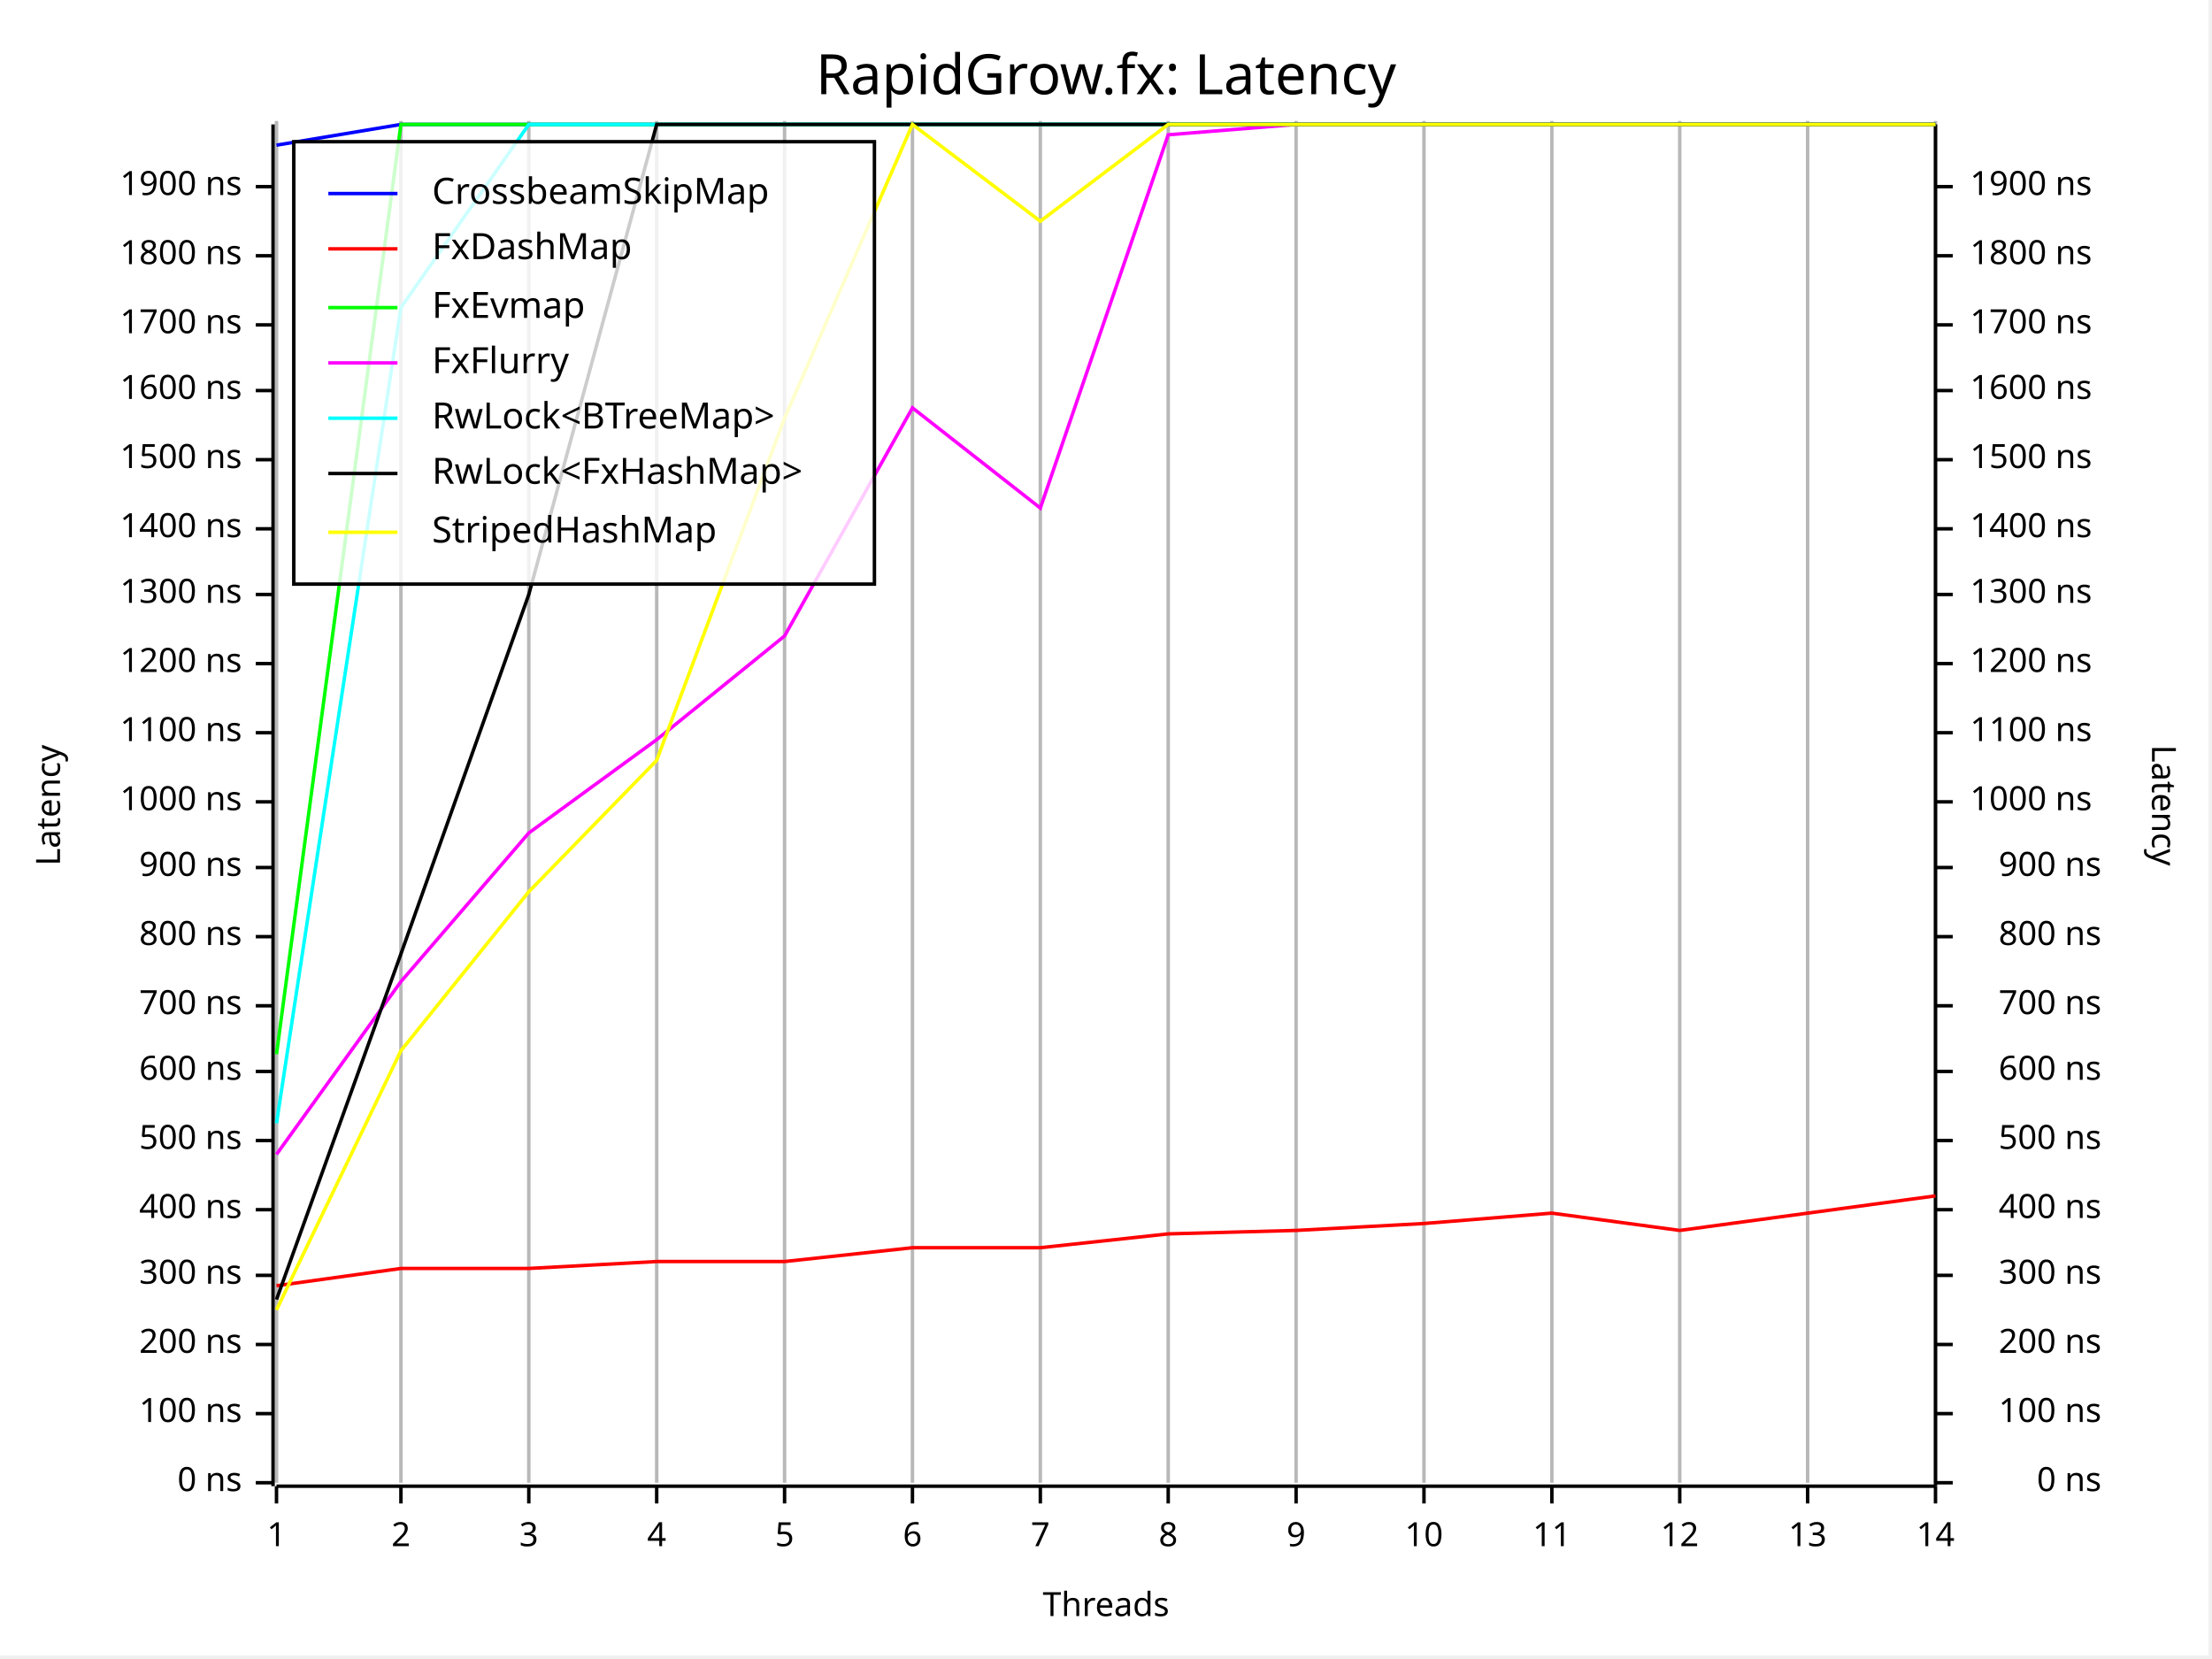
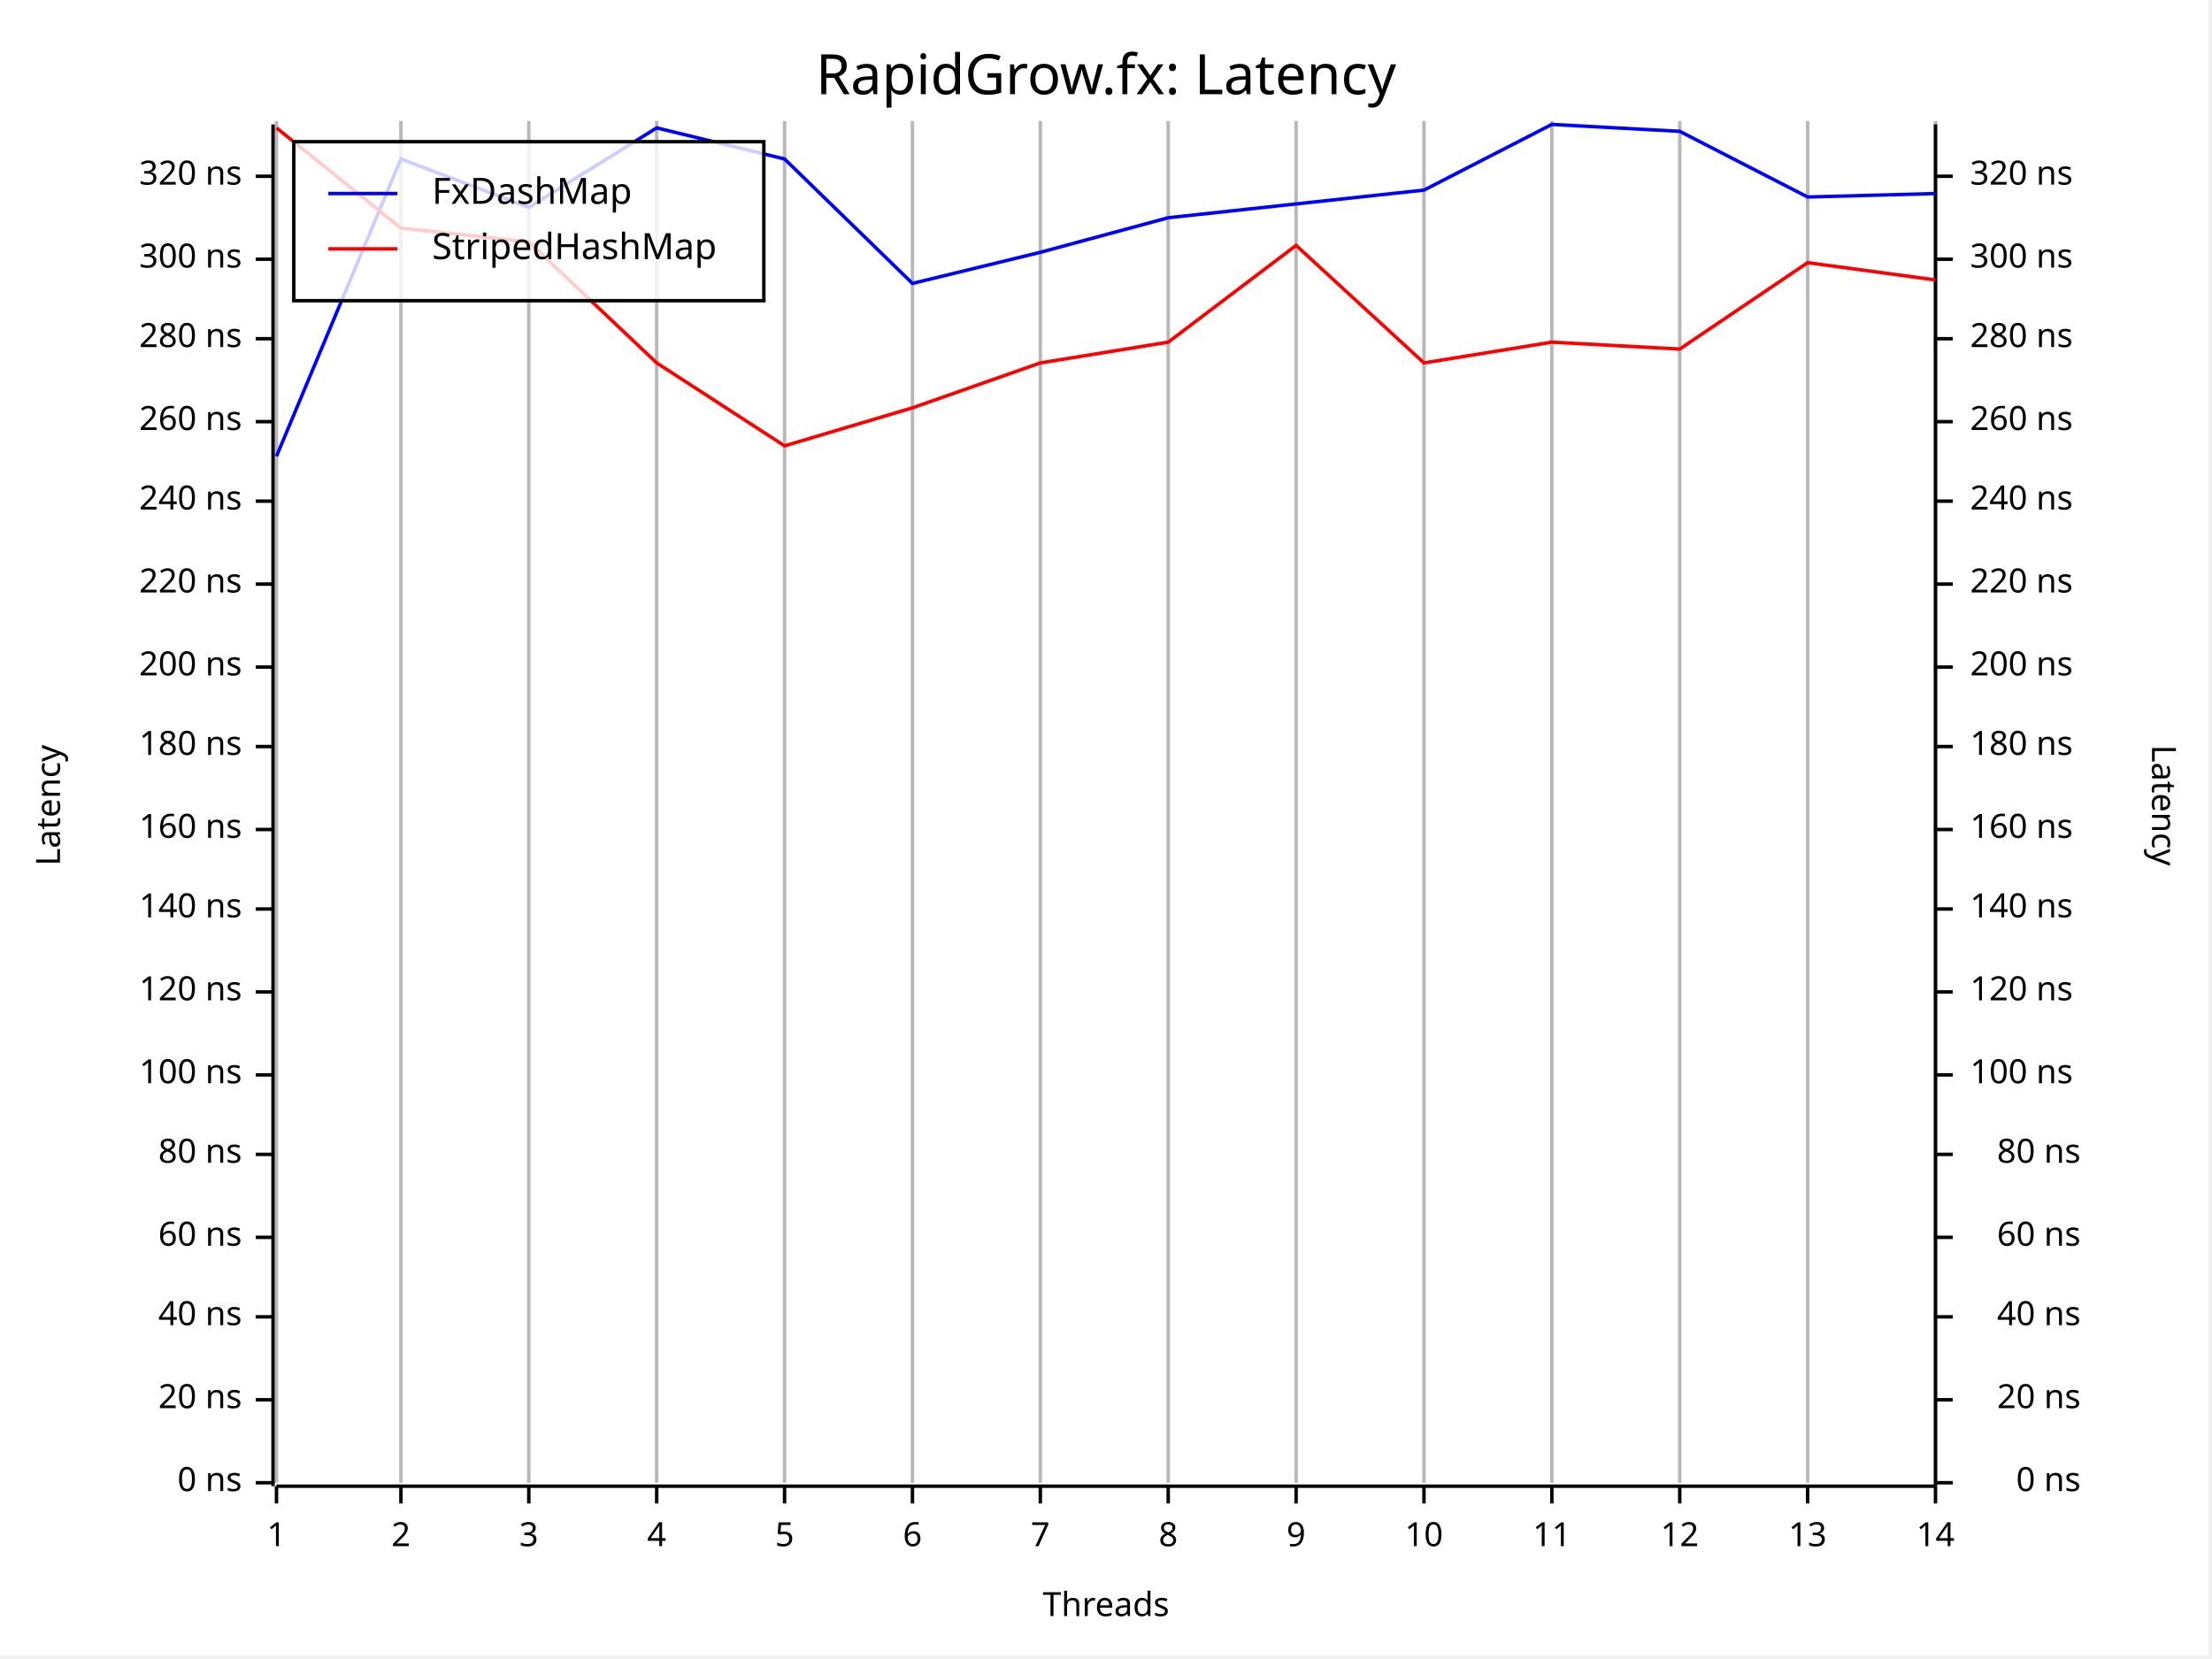
<svg xmlns="http://www.w3.org/2000/svg" width="640" height="480" viewBox="0 0 640 480">
  <rect x="0" y="0" width="639" height="479" opacity="1" fill="#FFFFFF" stroke="none" />
  <text x="320" y="15" dy="0.76em" text-anchor="middle" font-family="Fira Code" font-size="16.129" opacity="1" fill="#000000">
RapidGrow.fx: Latency
</text>
  <line opacity="0.1" stroke="#000000" stroke-width="1" x1="80" y1="429" x2="80" y2="35" />
  <line opacity="0.1" stroke="#000000" stroke-width="1" x1="116" y1="429" x2="116" y2="35" />
  <line opacity="0.1" stroke="#000000" stroke-width="1" x1="153" y1="429" x2="153" y2="35" />
  <line opacity="0.1" stroke="#000000" stroke-width="1" x1="190" y1="429" x2="190" y2="35" />
  <line opacity="0.1" stroke="#000000" stroke-width="1" x1="227" y1="429" x2="227" y2="35" />
  <line opacity="0.1" stroke="#000000" stroke-width="1" x1="264" y1="429" x2="264" y2="35" />
  <line opacity="0.1" stroke="#000000" stroke-width="1" x1="301" y1="429" x2="301" y2="35" />
  <line opacity="0.1" stroke="#000000" stroke-width="1" x1="338" y1="429" x2="338" y2="35" />
  <line opacity="0.1" stroke="#000000" stroke-width="1" x1="375" y1="429" x2="375" y2="35" />
  <line opacity="0.1" stroke="#000000" stroke-width="1" x1="412" y1="429" x2="412" y2="35" />
  <line opacity="0.1" stroke="#000000" stroke-width="1" x1="449" y1="429" x2="449" y2="35" />
  <line opacity="0.1" stroke="#000000" stroke-width="1" x1="486" y1="429" x2="486" y2="35" />
  <line opacity="0.1" stroke="#000000" stroke-width="1" x1="523" y1="429" x2="523" y2="35" />
  <line opacity="0.1" stroke="#000000" stroke-width="1" x1="560" y1="429" x2="560" y2="35" />
  <text x="10" y="233" dy="0.76em" text-anchor="middle" font-family="sans-serif" font-size="9.677" opacity="1" fill="#000000" transform="rotate(270, 10, 233)">
Latency
</text>
  <text x="320" y="470" dy="-0.5ex" text-anchor="middle" font-family="sans-serif" font-size="9.677" opacity="1" fill="#000000">
Threads
</text>
  <text x="630" y="233" dy="0.76em" text-anchor="middle" font-family="sans-serif" font-size="9.677" opacity="1" fill="#000000" transform="rotate(90, 630, 233)">
Latency
</text>
  <line opacity="0.2" stroke="#000000" stroke-width="1" x1="80" y1="429" x2="80" y2="35" />
  <line opacity="0.2" stroke="#000000" stroke-width="1" x1="116" y1="429" x2="116" y2="35" />
  <line opacity="0.2" stroke="#000000" stroke-width="1" x1="153" y1="429" x2="153" y2="35" />
  <line opacity="0.2" stroke="#000000" stroke-width="1" x1="190" y1="429" x2="190" y2="35" />
  <line opacity="0.2" stroke="#000000" stroke-width="1" x1="227" y1="429" x2="227" y2="35" />
  <line opacity="0.2" stroke="#000000" stroke-width="1" x1="264" y1="429" x2="264" y2="35" />
  <line opacity="0.2" stroke="#000000" stroke-width="1" x1="301" y1="429" x2="301" y2="35" />
  <line opacity="0.2" stroke="#000000" stroke-width="1" x1="338" y1="429" x2="338" y2="35" />
  <line opacity="0.2" stroke="#000000" stroke-width="1" x1="375" y1="429" x2="375" y2="35" />
  <line opacity="0.2" stroke="#000000" stroke-width="1" x1="412" y1="429" x2="412" y2="35" />
  <line opacity="0.2" stroke="#000000" stroke-width="1" x1="449" y1="429" x2="449" y2="35" />
  <line opacity="0.2" stroke="#000000" stroke-width="1" x1="486" y1="429" x2="486" y2="35" />
  <line opacity="0.2" stroke="#000000" stroke-width="1" x1="523" y1="429" x2="523" y2="35" />
  <line opacity="0.2" stroke="#000000" stroke-width="1" x1="560" y1="429" x2="560" y2="35" />
  <polyline fill="none" opacity="1" stroke="#000000" stroke-width="1" points="79,36 79,430 " />
  <text x="70" y="429" dy="0.5ex" text-anchor="end" font-family="sans-serif" font-size="9.677" opacity="1" fill="#000000">
0 ns
</text>
  <polyline fill="none" opacity="1" stroke="#000000" stroke-width="1" points="74,429 79,429 " />
-   <text x="70" y="409" dy="0.5ex" text-anchor="end" font-family="sans-serif" font-size="9.677" opacity="1" fill="#000000">
+   <text x="70" y="405" dy="0.5ex" text-anchor="end" font-family="sans-serif" font-size="9.677" opacity="1" fill="#000000">
+ 20 ns
+ </text>
+   <polyline fill="none" opacity="1" stroke="#000000" stroke-width="1" points="74,405 79,405 " />
+   <text x="70" y="381" dy="0.5ex" text-anchor="end" font-family="sans-serif" font-size="9.677" opacity="1" fill="#000000">
+ 40 ns
+ </text>
+   <polyline fill="none" opacity="1" stroke="#000000" stroke-width="1" points="74,381 79,381 " />
+   <text x="70" y="358" dy="0.5ex" text-anchor="end" font-family="sans-serif" font-size="9.677" opacity="1" fill="#000000">
+ 60 ns
+ </text>
+   <polyline fill="none" opacity="1" stroke="#000000" stroke-width="1" points="74,358 79,358 " />
+   <text x="70" y="334" dy="0.5ex" text-anchor="end" font-family="sans-serif" font-size="9.677" opacity="1" fill="#000000">
+ 80 ns
+ </text>
+   <polyline fill="none" opacity="1" stroke="#000000" stroke-width="1" points="74,334 79,334 " />
+   <text x="70" y="311" dy="0.5ex" text-anchor="end" font-family="sans-serif" font-size="9.677" opacity="1" fill="#000000">
100 ns
</text>
-   <polyline fill="none" opacity="1" stroke="#000000" stroke-width="1" points="74,409 79,409 " />
-   <text x="70" y="389" dy="0.5ex" text-anchor="end" font-family="sans-serif" font-size="9.677" opacity="1" fill="#000000">
+   <polyline fill="none" opacity="1" stroke="#000000" stroke-width="1" points="74,311 79,311 " />
+   <text x="70" y="287" dy="0.5ex" text-anchor="end" font-family="sans-serif" font-size="9.677" opacity="1" fill="#000000">
+ 120 ns
+ </text>
+   <polyline fill="none" opacity="1" stroke="#000000" stroke-width="1" points="74,287 79,287 " />
+   <text x="70" y="263" dy="0.5ex" text-anchor="end" font-family="sans-serif" font-size="9.677" opacity="1" fill="#000000">
+ 140 ns
+ </text>
+   <polyline fill="none" opacity="1" stroke="#000000" stroke-width="1" points="74,263 79,263 " />
+   <text x="70" y="240" dy="0.5ex" text-anchor="end" font-family="sans-serif" font-size="9.677" opacity="1" fill="#000000">
+ 160 ns
+ </text>
+   <polyline fill="none" opacity="1" stroke="#000000" stroke-width="1" points="74,240 79,240 " />
+   <text x="70" y="216" dy="0.5ex" text-anchor="end" font-family="sans-serif" font-size="9.677" opacity="1" fill="#000000">
+ 180 ns
+ </text>
+   <polyline fill="none" opacity="1" stroke="#000000" stroke-width="1" points="74,216 79,216 " />
+   <text x="70" y="193" dy="0.5ex" text-anchor="end" font-family="sans-serif" font-size="9.677" opacity="1" fill="#000000">
200 ns
</text>
-   <polyline fill="none" opacity="1" stroke="#000000" stroke-width="1" points="74,389 79,389 " />
-   <text x="70" y="369" dy="0.5ex" text-anchor="end" font-family="sans-serif" font-size="9.677" opacity="1" fill="#000000">
+   <polyline fill="none" opacity="1" stroke="#000000" stroke-width="1" points="74,193 79,193 " />
+   <text x="70" y="169" dy="0.5ex" text-anchor="end" font-family="sans-serif" font-size="9.677" opacity="1" fill="#000000">
+ 220 ns
+ </text>
+   <polyline fill="none" opacity="1" stroke="#000000" stroke-width="1" points="74,169 79,169 " />
+   <text x="70" y="145" dy="0.5ex" text-anchor="end" font-family="sans-serif" font-size="9.677" opacity="1" fill="#000000">
+ 240 ns
+ </text>
+   <polyline fill="none" opacity="1" stroke="#000000" stroke-width="1" points="74,145 79,145 " />
+   <text x="70" y="122" dy="0.5ex" text-anchor="end" font-family="sans-serif" font-size="9.677" opacity="1" fill="#000000">
+ 260 ns
+ </text>
+   <polyline fill="none" opacity="1" stroke="#000000" stroke-width="1" points="74,122 79,122 " />
+   <text x="70" y="98" dy="0.5ex" text-anchor="end" font-family="sans-serif" font-size="9.677" opacity="1" fill="#000000">
+ 280 ns
+ </text>
+   <polyline fill="none" opacity="1" stroke="#000000" stroke-width="1" points="74,98 79,98 " />
+   <text x="70" y="75" dy="0.5ex" text-anchor="end" font-family="sans-serif" font-size="9.677" opacity="1" fill="#000000">
300 ns
</text>
-   <polyline fill="none" opacity="1" stroke="#000000" stroke-width="1" points="74,369 79,369 " />
-   <text x="70" y="350" dy="0.5ex" text-anchor="end" font-family="sans-serif" font-size="9.677" opacity="1" fill="#000000">
- 400 ns
- </text>
-   <polyline fill="none" opacity="1" stroke="#000000" stroke-width="1" points="74,350 79,350 " />
-   <text x="70" y="330" dy="0.5ex" text-anchor="end" font-family="sans-serif" font-size="9.677" opacity="1" fill="#000000">
- 500 ns
- </text>
-   <polyline fill="none" opacity="1" stroke="#000000" stroke-width="1" points="74,330 79,330 " />
-   <text x="70" y="310" dy="0.5ex" text-anchor="end" font-family="sans-serif" font-size="9.677" opacity="1" fill="#000000">
- 600 ns
- </text>
-   <polyline fill="none" opacity="1" stroke="#000000" stroke-width="1" points="74,310 79,310 " />
-   <text x="70" y="291" dy="0.5ex" text-anchor="end" font-family="sans-serif" font-size="9.677" opacity="1" fill="#000000">
- 700 ns
- </text>
-   <polyline fill="none" opacity="1" stroke="#000000" stroke-width="1" points="74,291 79,291 " />
-   <text x="70" y="271" dy="0.5ex" text-anchor="end" font-family="sans-serif" font-size="9.677" opacity="1" fill="#000000">
- 800 ns
- </text>
-   <polyline fill="none" opacity="1" stroke="#000000" stroke-width="1" points="74,271 79,271 " />
-   <text x="70" y="251" dy="0.5ex" text-anchor="end" font-family="sans-serif" font-size="9.677" opacity="1" fill="#000000">
- 900 ns
- </text>
-   <polyline fill="none" opacity="1" stroke="#000000" stroke-width="1" points="74,251 79,251 " />
-   <text x="70" y="232" dy="0.5ex" text-anchor="end" font-family="sans-serif" font-size="9.677" opacity="1" fill="#000000">
- 1000 ns
- </text>
-   <polyline fill="none" opacity="1" stroke="#000000" stroke-width="1" points="74,232 79,232 " />
-   <text x="70" y="212" dy="0.5ex" text-anchor="end" font-family="sans-serif" font-size="9.677" opacity="1" fill="#000000">
- 1100 ns
- </text>
-   <polyline fill="none" opacity="1" stroke="#000000" stroke-width="1" points="74,212 79,212 " />
-   <text x="70" y="192" dy="0.5ex" text-anchor="end" font-family="sans-serif" font-size="9.677" opacity="1" fill="#000000">
- 1200 ns
- </text>
-   <polyline fill="none" opacity="1" stroke="#000000" stroke-width="1" points="74,192 79,192 " />
-   <text x="70" y="172" dy="0.5ex" text-anchor="end" font-family="sans-serif" font-size="9.677" opacity="1" fill="#000000">
- 1300 ns
- </text>
-   <polyline fill="none" opacity="1" stroke="#000000" stroke-width="1" points="74,172 79,172 " />
-   <text x="70" y="153" dy="0.5ex" text-anchor="end" font-family="sans-serif" font-size="9.677" opacity="1" fill="#000000">
- 1400 ns
- </text>
-   <polyline fill="none" opacity="1" stroke="#000000" stroke-width="1" points="74,153 79,153 " />
-   <text x="70" y="133" dy="0.5ex" text-anchor="end" font-family="sans-serif" font-size="9.677" opacity="1" fill="#000000">
- 1500 ns
- </text>
-   <polyline fill="none" opacity="1" stroke="#000000" stroke-width="1" points="74,133 79,133 " />
-   <text x="70" y="113" dy="0.5ex" text-anchor="end" font-family="sans-serif" font-size="9.677" opacity="1" fill="#000000">
- 1600 ns
- </text>
-   <polyline fill="none" opacity="1" stroke="#000000" stroke-width="1" points="74,113 79,113 " />
-   <text x="70" y="94" dy="0.5ex" text-anchor="end" font-family="sans-serif" font-size="9.677" opacity="1" fill="#000000">
- 1700 ns
- </text>
-   <polyline fill="none" opacity="1" stroke="#000000" stroke-width="1" points="74,94 79,94 " />
-   <text x="70" y="74" dy="0.5ex" text-anchor="end" font-family="sans-serif" font-size="9.677" opacity="1" fill="#000000">
- 1800 ns
- </text>
-   <polyline fill="none" opacity="1" stroke="#000000" stroke-width="1" points="74,74 79,74 " />
-   <text x="70" y="54" dy="0.5ex" text-anchor="end" font-family="sans-serif" font-size="9.677" opacity="1" fill="#000000">
- 1900 ns
- </text>
-   <polyline fill="none" opacity="1" stroke="#000000" stroke-width="1" points="74,54 79,54 " />
+   <polyline fill="none" opacity="1" stroke="#000000" stroke-width="1" points="74,75 79,75 " />
+   <text x="70" y="51" dy="0.5ex" text-anchor="end" font-family="sans-serif" font-size="9.677" opacity="1" fill="#000000">
+ 320 ns
+ </text>
+   <polyline fill="none" opacity="1" stroke="#000000" stroke-width="1" points="74,51 79,51 " />
  <polyline fill="none" opacity="1" stroke="#000000" stroke-width="1" points="80,430 560,430 " />
  <text x="80" y="440" dy="0.76em" text-anchor="middle" font-family="sans-serif" font-size="9.677" opacity="1" fill="#000000">
1
</text>
  <polyline fill="none" opacity="1" stroke="#000000" stroke-width="1" points="80,430 80,435 " />
  <text x="116" y="440" dy="0.76em" text-anchor="middle" font-family="sans-serif" font-size="9.677" opacity="1" fill="#000000">
2
</text>
  <polyline fill="none" opacity="1" stroke="#000000" stroke-width="1" points="116,430 116,435 " />
  <text x="153" y="440" dy="0.76em" text-anchor="middle" font-family="sans-serif" font-size="9.677" opacity="1" fill="#000000">
3
</text>
  <polyline fill="none" opacity="1" stroke="#000000" stroke-width="1" points="153,430 153,435 " />
  <text x="190" y="440" dy="0.76em" text-anchor="middle" font-family="sans-serif" font-size="9.677" opacity="1" fill="#000000">
4
</text>
  <polyline fill="none" opacity="1" stroke="#000000" stroke-width="1" points="190,430 190,435 " />
  <text x="227" y="440" dy="0.76em" text-anchor="middle" font-family="sans-serif" font-size="9.677" opacity="1" fill="#000000">
5
</text>
  <polyline fill="none" opacity="1" stroke="#000000" stroke-width="1" points="227,430 227,435 " />
  <text x="264" y="440" dy="0.76em" text-anchor="middle" font-family="sans-serif" font-size="9.677" opacity="1" fill="#000000">
6
</text>
  <polyline fill="none" opacity="1" stroke="#000000" stroke-width="1" points="264,430 264,435 " />
  <text x="301" y="440" dy="0.76em" text-anchor="middle" font-family="sans-serif" font-size="9.677" opacity="1" fill="#000000">
7
</text>
  <polyline fill="none" opacity="1" stroke="#000000" stroke-width="1" points="301,430 301,435 " />
  <text x="338" y="440" dy="0.76em" text-anchor="middle" font-family="sans-serif" font-size="9.677" opacity="1" fill="#000000">
8
</text>
  <polyline fill="none" opacity="1" stroke="#000000" stroke-width="1" points="338,430 338,435 " />
  <text x="375" y="440" dy="0.76em" text-anchor="middle" font-family="sans-serif" font-size="9.677" opacity="1" fill="#000000">
9
</text>
  <polyline fill="none" opacity="1" stroke="#000000" stroke-width="1" points="375,430 375,435 " />
  <text x="412" y="440" dy="0.76em" text-anchor="middle" font-family="sans-serif" font-size="9.677" opacity="1" fill="#000000">
10
</text>
  <polyline fill="none" opacity="1" stroke="#000000" stroke-width="1" points="412,430 412,435 " />
  <text x="449" y="440" dy="0.76em" text-anchor="middle" font-family="sans-serif" font-size="9.677" opacity="1" fill="#000000">
11
</text>
  <polyline fill="none" opacity="1" stroke="#000000" stroke-width="1" points="449,430 449,435 " />
  <text x="486" y="440" dy="0.76em" text-anchor="middle" font-family="sans-serif" font-size="9.677" opacity="1" fill="#000000">
12
</text>
  <polyline fill="none" opacity="1" stroke="#000000" stroke-width="1" points="486,430 486,435 " />
  <text x="523" y="440" dy="0.76em" text-anchor="middle" font-family="sans-serif" font-size="9.677" opacity="1" fill="#000000">
13
</text>
  <polyline fill="none" opacity="1" stroke="#000000" stroke-width="1" points="523,430 523,435 " />
  <text x="560" y="440" dy="0.76em" text-anchor="middle" font-family="sans-serif" font-size="9.677" opacity="1" fill="#000000">
14
</text>
  <polyline fill="none" opacity="1" stroke="#000000" stroke-width="1" points="560,430 560,435 " />
  <polyline fill="none" opacity="1" stroke="#000000" stroke-width="1" points="560,36 560,430 " />
-   <text x="608" y="429" dy="0.5ex" text-anchor="end" font-family="sans-serif" font-size="9.677" opacity="1" fill="#000000">
+   <text x="602" y="429" dy="0.5ex" text-anchor="end" font-family="sans-serif" font-size="9.677" opacity="1" fill="#000000">
0 ns
</text>
  <polyline fill="none" opacity="1" stroke="#000000" stroke-width="1" points="560,429 565,429 " />
-   <text x="608" y="409" dy="0.5ex" text-anchor="end" font-family="sans-serif" font-size="9.677" opacity="1" fill="#000000">
+   <text x="602" y="405" dy="0.5ex" text-anchor="end" font-family="sans-serif" font-size="9.677" opacity="1" fill="#000000">
+ 20 ns
+ </text>
+   <polyline fill="none" opacity="1" stroke="#000000" stroke-width="1" points="560,405 565,405 " />
+   <text x="602" y="381" dy="0.5ex" text-anchor="end" font-family="sans-serif" font-size="9.677" opacity="1" fill="#000000">
+ 40 ns
+ </text>
+   <polyline fill="none" opacity="1" stroke="#000000" stroke-width="1" points="560,381 565,381 " />
+   <text x="602" y="358" dy="0.5ex" text-anchor="end" font-family="sans-serif" font-size="9.677" opacity="1" fill="#000000">
+ 60 ns
+ </text>
+   <polyline fill="none" opacity="1" stroke="#000000" stroke-width="1" points="560,358 565,358 " />
+   <text x="602" y="334" dy="0.5ex" text-anchor="end" font-family="sans-serif" font-size="9.677" opacity="1" fill="#000000">
+ 80 ns
+ </text>
+   <polyline fill="none" opacity="1" stroke="#000000" stroke-width="1" points="560,334 565,334 " />
+   <text x="570" y="311" dy="0.5ex" text-anchor="start" font-family="sans-serif" font-size="9.677" opacity="1" fill="#000000">
100 ns
</text>
-   <polyline fill="none" opacity="1" stroke="#000000" stroke-width="1" points="560,409 565,409 " />
-   <text x="608" y="389" dy="0.5ex" text-anchor="end" font-family="sans-serif" font-size="9.677" opacity="1" fill="#000000">
+   <polyline fill="none" opacity="1" stroke="#000000" stroke-width="1" points="560,311 565,311 " />
+   <text x="570" y="287" dy="0.5ex" text-anchor="start" font-family="sans-serif" font-size="9.677" opacity="1" fill="#000000">
+ 120 ns
+ </text>
+   <polyline fill="none" opacity="1" stroke="#000000" stroke-width="1" points="560,287 565,287 " />
+   <text x="570" y="263" dy="0.5ex" text-anchor="start" font-family="sans-serif" font-size="9.677" opacity="1" fill="#000000">
+ 140 ns
+ </text>
+   <polyline fill="none" opacity="1" stroke="#000000" stroke-width="1" points="560,263 565,263 " />
+   <text x="570" y="240" dy="0.5ex" text-anchor="start" font-family="sans-serif" font-size="9.677" opacity="1" fill="#000000">
+ 160 ns
+ </text>
+   <polyline fill="none" opacity="1" stroke="#000000" stroke-width="1" points="560,240 565,240 " />
+   <text x="570" y="216" dy="0.5ex" text-anchor="start" font-family="sans-serif" font-size="9.677" opacity="1" fill="#000000">
+ 180 ns
+ </text>
+   <polyline fill="none" opacity="1" stroke="#000000" stroke-width="1" points="560,216 565,216 " />
+   <text x="570" y="193" dy="0.5ex" text-anchor="start" font-family="sans-serif" font-size="9.677" opacity="1" fill="#000000">
200 ns
</text>
-   <polyline fill="none" opacity="1" stroke="#000000" stroke-width="1" points="560,389 565,389 " />
-   <text x="608" y="369" dy="0.5ex" text-anchor="end" font-family="sans-serif" font-size="9.677" opacity="1" fill="#000000">
+   <polyline fill="none" opacity="1" stroke="#000000" stroke-width="1" points="560,193 565,193 " />
+   <text x="570" y="169" dy="0.5ex" text-anchor="start" font-family="sans-serif" font-size="9.677" opacity="1" fill="#000000">
+ 220 ns
+ </text>
+   <polyline fill="none" opacity="1" stroke="#000000" stroke-width="1" points="560,169 565,169 " />
+   <text x="570" y="145" dy="0.5ex" text-anchor="start" font-family="sans-serif" font-size="9.677" opacity="1" fill="#000000">
+ 240 ns
+ </text>
+   <polyline fill="none" opacity="1" stroke="#000000" stroke-width="1" points="560,145 565,145 " />
+   <text x="570" y="122" dy="0.5ex" text-anchor="start" font-family="sans-serif" font-size="9.677" opacity="1" fill="#000000">
+ 260 ns
+ </text>
+   <polyline fill="none" opacity="1" stroke="#000000" stroke-width="1" points="560,122 565,122 " />
+   <text x="570" y="98" dy="0.5ex" text-anchor="start" font-family="sans-serif" font-size="9.677" opacity="1" fill="#000000">
+ 280 ns
+ </text>
+   <polyline fill="none" opacity="1" stroke="#000000" stroke-width="1" points="560,98 565,98 " />
+   <text x="570" y="75" dy="0.5ex" text-anchor="start" font-family="sans-serif" font-size="9.677" opacity="1" fill="#000000">
300 ns
</text>
-   <polyline fill="none" opacity="1" stroke="#000000" stroke-width="1" points="560,369 565,369 " />
-   <text x="608" y="350" dy="0.5ex" text-anchor="end" font-family="sans-serif" font-size="9.677" opacity="1" fill="#000000">
- 400 ns
- </text>
-   <polyline fill="none" opacity="1" stroke="#000000" stroke-width="1" points="560,350 565,350 " />
-   <text x="608" y="330" dy="0.5ex" text-anchor="end" font-family="sans-serif" font-size="9.677" opacity="1" fill="#000000">
- 500 ns
- </text>
-   <polyline fill="none" opacity="1" stroke="#000000" stroke-width="1" points="560,330 565,330 " />
-   <text x="608" y="310" dy="0.5ex" text-anchor="end" font-family="sans-serif" font-size="9.677" opacity="1" fill="#000000">
- 600 ns
- </text>
-   <polyline fill="none" opacity="1" stroke="#000000" stroke-width="1" points="560,310 565,310 " />
-   <text x="608" y="291" dy="0.5ex" text-anchor="end" font-family="sans-serif" font-size="9.677" opacity="1" fill="#000000">
- 700 ns
- </text>
-   <polyline fill="none" opacity="1" stroke="#000000" stroke-width="1" points="560,291 565,291 " />
-   <text x="608" y="271" dy="0.5ex" text-anchor="end" font-family="sans-serif" font-size="9.677" opacity="1" fill="#000000">
- 800 ns
- </text>
-   <polyline fill="none" opacity="1" stroke="#000000" stroke-width="1" points="560,271 565,271 " />
-   <text x="608" y="251" dy="0.5ex" text-anchor="end" font-family="sans-serif" font-size="9.677" opacity="1" fill="#000000">
- 900 ns
- </text>
-   <polyline fill="none" opacity="1" stroke="#000000" stroke-width="1" points="560,251 565,251 " />
-   <text x="570" y="232" dy="0.5ex" text-anchor="start" font-family="sans-serif" font-size="9.677" opacity="1" fill="#000000">
- 1000 ns
- </text>
-   <polyline fill="none" opacity="1" stroke="#000000" stroke-width="1" points="560,232 565,232 " />
-   <text x="570" y="212" dy="0.5ex" text-anchor="start" font-family="sans-serif" font-size="9.677" opacity="1" fill="#000000">
- 1100 ns
- </text>
-   <polyline fill="none" opacity="1" stroke="#000000" stroke-width="1" points="560,212 565,212 " />
-   <text x="570" y="192" dy="0.5ex" text-anchor="start" font-family="sans-serif" font-size="9.677" opacity="1" fill="#000000">
- 1200 ns
- </text>
-   <polyline fill="none" opacity="1" stroke="#000000" stroke-width="1" points="560,192 565,192 " />
-   <text x="570" y="172" dy="0.5ex" text-anchor="start" font-family="sans-serif" font-size="9.677" opacity="1" fill="#000000">
- 1300 ns
- </text>
-   <polyline fill="none" opacity="1" stroke="#000000" stroke-width="1" points="560,172 565,172 " />
-   <text x="570" y="153" dy="0.5ex" text-anchor="start" font-family="sans-serif" font-size="9.677" opacity="1" fill="#000000">
- 1400 ns
- </text>
-   <polyline fill="none" opacity="1" stroke="#000000" stroke-width="1" points="560,153 565,153 " />
-   <text x="570" y="133" dy="0.5ex" text-anchor="start" font-family="sans-serif" font-size="9.677" opacity="1" fill="#000000">
- 1500 ns
- </text>
-   <polyline fill="none" opacity="1" stroke="#000000" stroke-width="1" points="560,133 565,133 " />
-   <text x="570" y="113" dy="0.5ex" text-anchor="start" font-family="sans-serif" font-size="9.677" opacity="1" fill="#000000">
- 1600 ns
- </text>
-   <polyline fill="none" opacity="1" stroke="#000000" stroke-width="1" points="560,113 565,113 " />
-   <text x="570" y="94" dy="0.5ex" text-anchor="start" font-family="sans-serif" font-size="9.677" opacity="1" fill="#000000">
- 1700 ns
- </text>
-   <polyline fill="none" opacity="1" stroke="#000000" stroke-width="1" points="560,94 565,94 " />
-   <text x="570" y="74" dy="0.5ex" text-anchor="start" font-family="sans-serif" font-size="9.677" opacity="1" fill="#000000">
- 1800 ns
- </text>
-   <polyline fill="none" opacity="1" stroke="#000000" stroke-width="1" points="560,74 565,74 " />
-   <text x="570" y="54" dy="0.5ex" text-anchor="start" font-family="sans-serif" font-size="9.677" opacity="1" fill="#000000">
- 1900 ns
- </text>
-   <polyline fill="none" opacity="1" stroke="#000000" stroke-width="1" points="560,54 565,54 " />
-   <polyline fill="none" opacity="1" stroke="#0000FF" stroke-width="1" points="80,42 116,36 153,36 190,36 227,36 264,36 301,36 338,36 375,36 412,36 449,36 486,36 523,36 560,36 " />
-   <polyline fill="none" opacity="1" stroke="#FF0000" stroke-width="1" points="80,372 116,367 153,367 190,365 227,365 264,361 301,361 338,357 375,356 412,354 449,351 486,356 523,351 560,346 " />
-   <polyline fill="none" opacity="1" stroke="#00FF00" stroke-width="1" points="80,305 116,36 153,36 190,36 227,36 264,36 301,36 338,36 375,36 412,36 449,36 486,36 523,36 560,36 " />
-   <polyline fill="none" opacity="1" stroke="#FF00FF" stroke-width="1" points="80,334 116,284 153,241 190,214 227,184 264,118 301,147 338,39 375,36 412,36 449,36 486,36 523,36 560,36 " />
-   <polyline fill="none" opacity="1" stroke="#00FFFF" stroke-width="1" points="80,325 116,89 153,36 190,36 227,36 264,36 301,36 338,36 375,36 412,36 449,36 486,36 523,36 560,36 " />
-   <polyline fill="none" opacity="1" stroke="#000000" stroke-width="1" points="80,376 116,276 153,172 190,36 227,36 264,36 301,36 338,36 375,36 412,36 449,36 486,36 523,36 560,36 " />
-   <polyline fill="none" opacity="1" stroke="#FFFF00" stroke-width="1" points="80,379 116,304 153,258 190,220 227,121 264,36 301,64 338,36 375,36 412,36 449,36 486,36 523,36 560,36 " />
-   <rect x="85" y="41" width="168" height="128" opacity="0.8" fill="#FFFFFF" stroke="none" />
-   <rect x="85" y="41" width="168" height="128" opacity="1" fill="none" stroke="#000000" />
+   <polyline fill="none" opacity="1" stroke="#000000" stroke-width="1" points="560,75 565,75 " />
+   <text x="570" y="51" dy="0.5ex" text-anchor="start" font-family="sans-serif" font-size="9.677" opacity="1" fill="#000000">
+ 320 ns
+ </text>
+   <polyline fill="none" opacity="1" stroke="#000000" stroke-width="1" points="560,51 565,51 " />
+   <polyline fill="none" opacity="1" stroke="#0000FF" stroke-width="1" points="80,132 116,46 153,60 190,37 227,46 264,82 301,73 338,63 375,59 412,55 449,36 486,38 523,57 560,56 " />
+   <polyline fill="none" opacity="1" stroke="#FF0000" stroke-width="1" points="80,37 116,66 153,70 190,105 227,129 264,118 301,105 338,99 375,71 412,105 449,99 486,101 523,76 560,81 " />
+   <rect x="85" y="41" width="136" height="46" opacity="0.8" fill="#FFFFFF" stroke="none" />
+   <rect x="85" y="41" width="136" height="46" opacity="1" fill="none" stroke="#000000" />
  <text x="125" y="51" dy="0.76em" text-anchor="start" font-family="Fira Code" font-size="10.484" opacity="1" fill="#000000">
- CrossbeamSkipMap
+ FxDashMap
</text>
  <text x="125" y="67" dy="0.76em" text-anchor="start" font-family="Fira Code" font-size="10.484" opacity="1" fill="#000000">
- FxDashMap
- </text>
-   <text x="125" y="84" dy="0.76em" text-anchor="start" font-family="Fira Code" font-size="10.484" opacity="1" fill="#000000">
- FxEvmap
- </text>
-   <text x="125" y="100" dy="0.76em" text-anchor="start" font-family="Fira Code" font-size="10.484" opacity="1" fill="#000000">
- FxFlurry
- </text>
-   <text x="125" y="116" dy="0.76em" text-anchor="start" font-family="Fira Code" font-size="10.484" opacity="1" fill="#000000">
- RwLock&lt;BTreeMap&gt;
- </text>
-   <text x="125" y="132" dy="0.76em" text-anchor="start" font-family="Fira Code" font-size="10.484" opacity="1" fill="#000000">
- RwLock&lt;FxHashMap&gt;
- </text>
-   <text x="125" y="149" dy="0.76em" text-anchor="start" font-family="Fira Code" font-size="10.484" opacity="1" fill="#000000">
StripedHashMap
</text>
  <polyline fill="none" opacity="1" stroke="#0000FF" stroke-width="1" points="95,56 115,56 " />
  <polyline fill="none" opacity="1" stroke="#FF0000" stroke-width="1" points="95,72 115,72 " />
-   <polyline fill="none" opacity="1" stroke="#00FF00" stroke-width="1" points="95,89 115,89 " />
-   <polyline fill="none" opacity="1" stroke="#FF00FF" stroke-width="1" points="95,105 115,105 " />
-   <polyline fill="none" opacity="1" stroke="#00FFFF" stroke-width="1" points="95,121 115,121 " />
-   <polyline fill="none" opacity="1" stroke="#000000" stroke-width="1" points="95,137 115,137 " />
-   <polyline fill="none" opacity="1" stroke="#FFFF00" stroke-width="1" points="95,154 115,154 " />
</svg>
